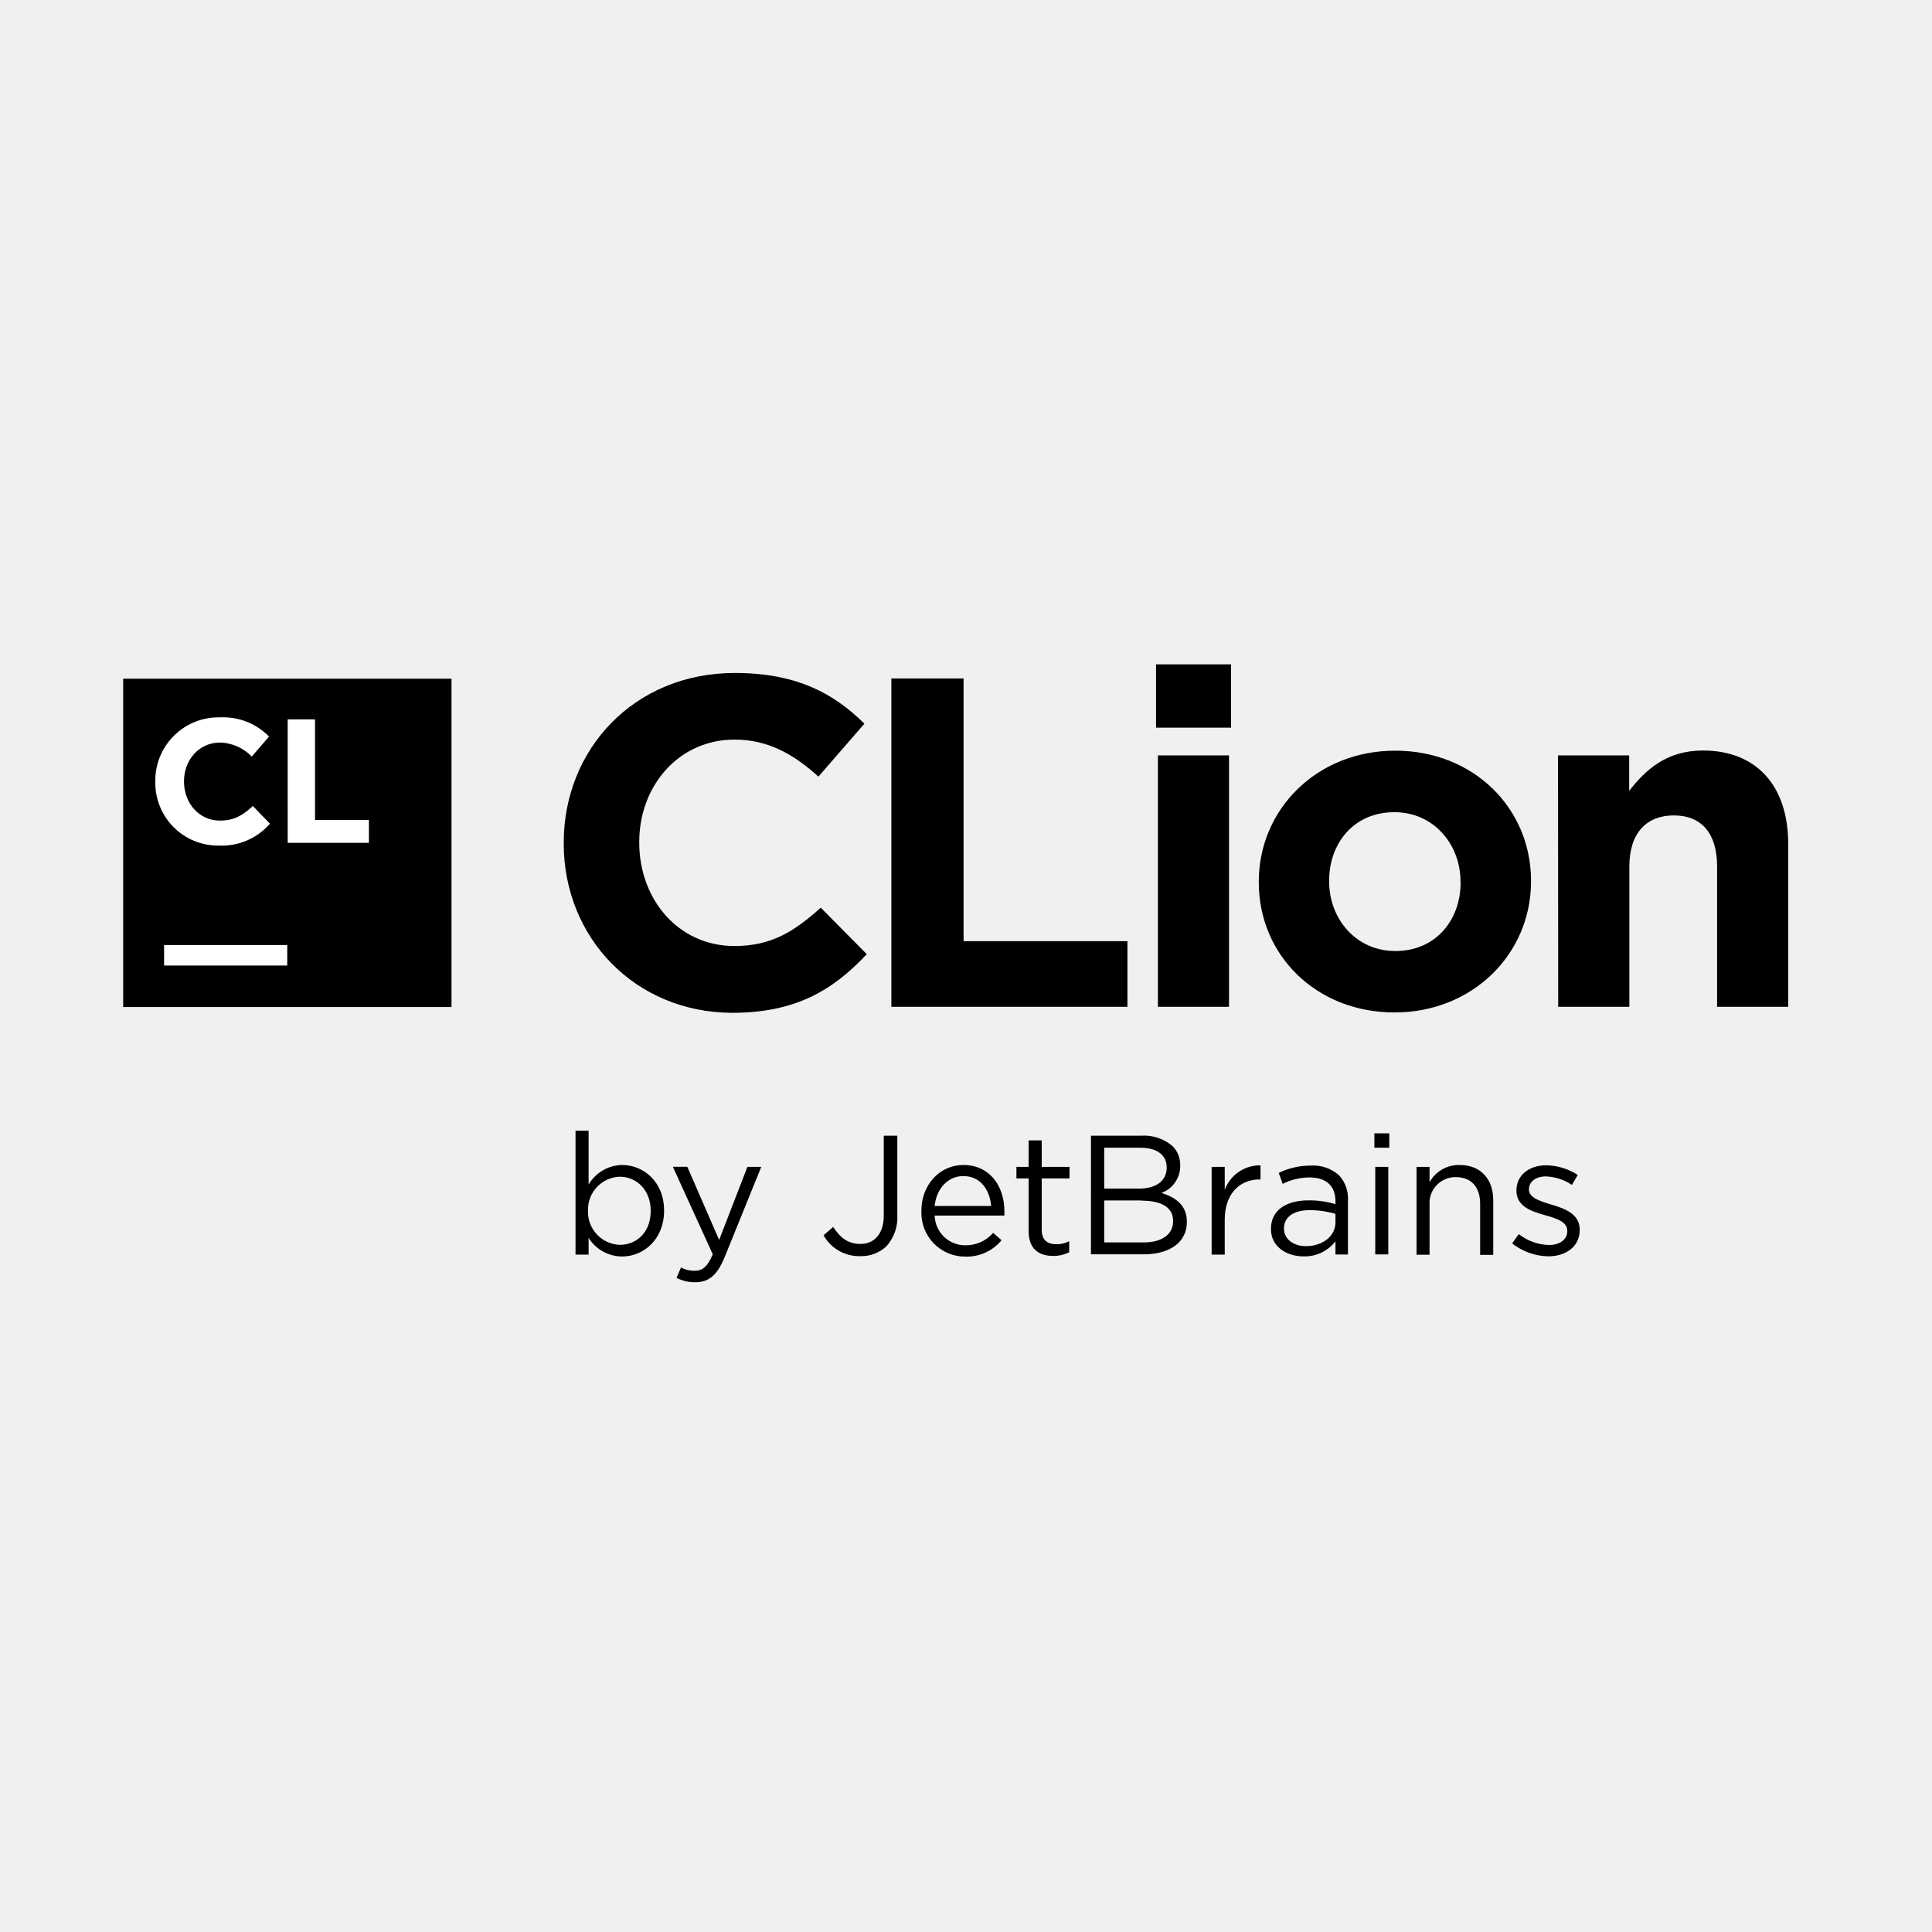
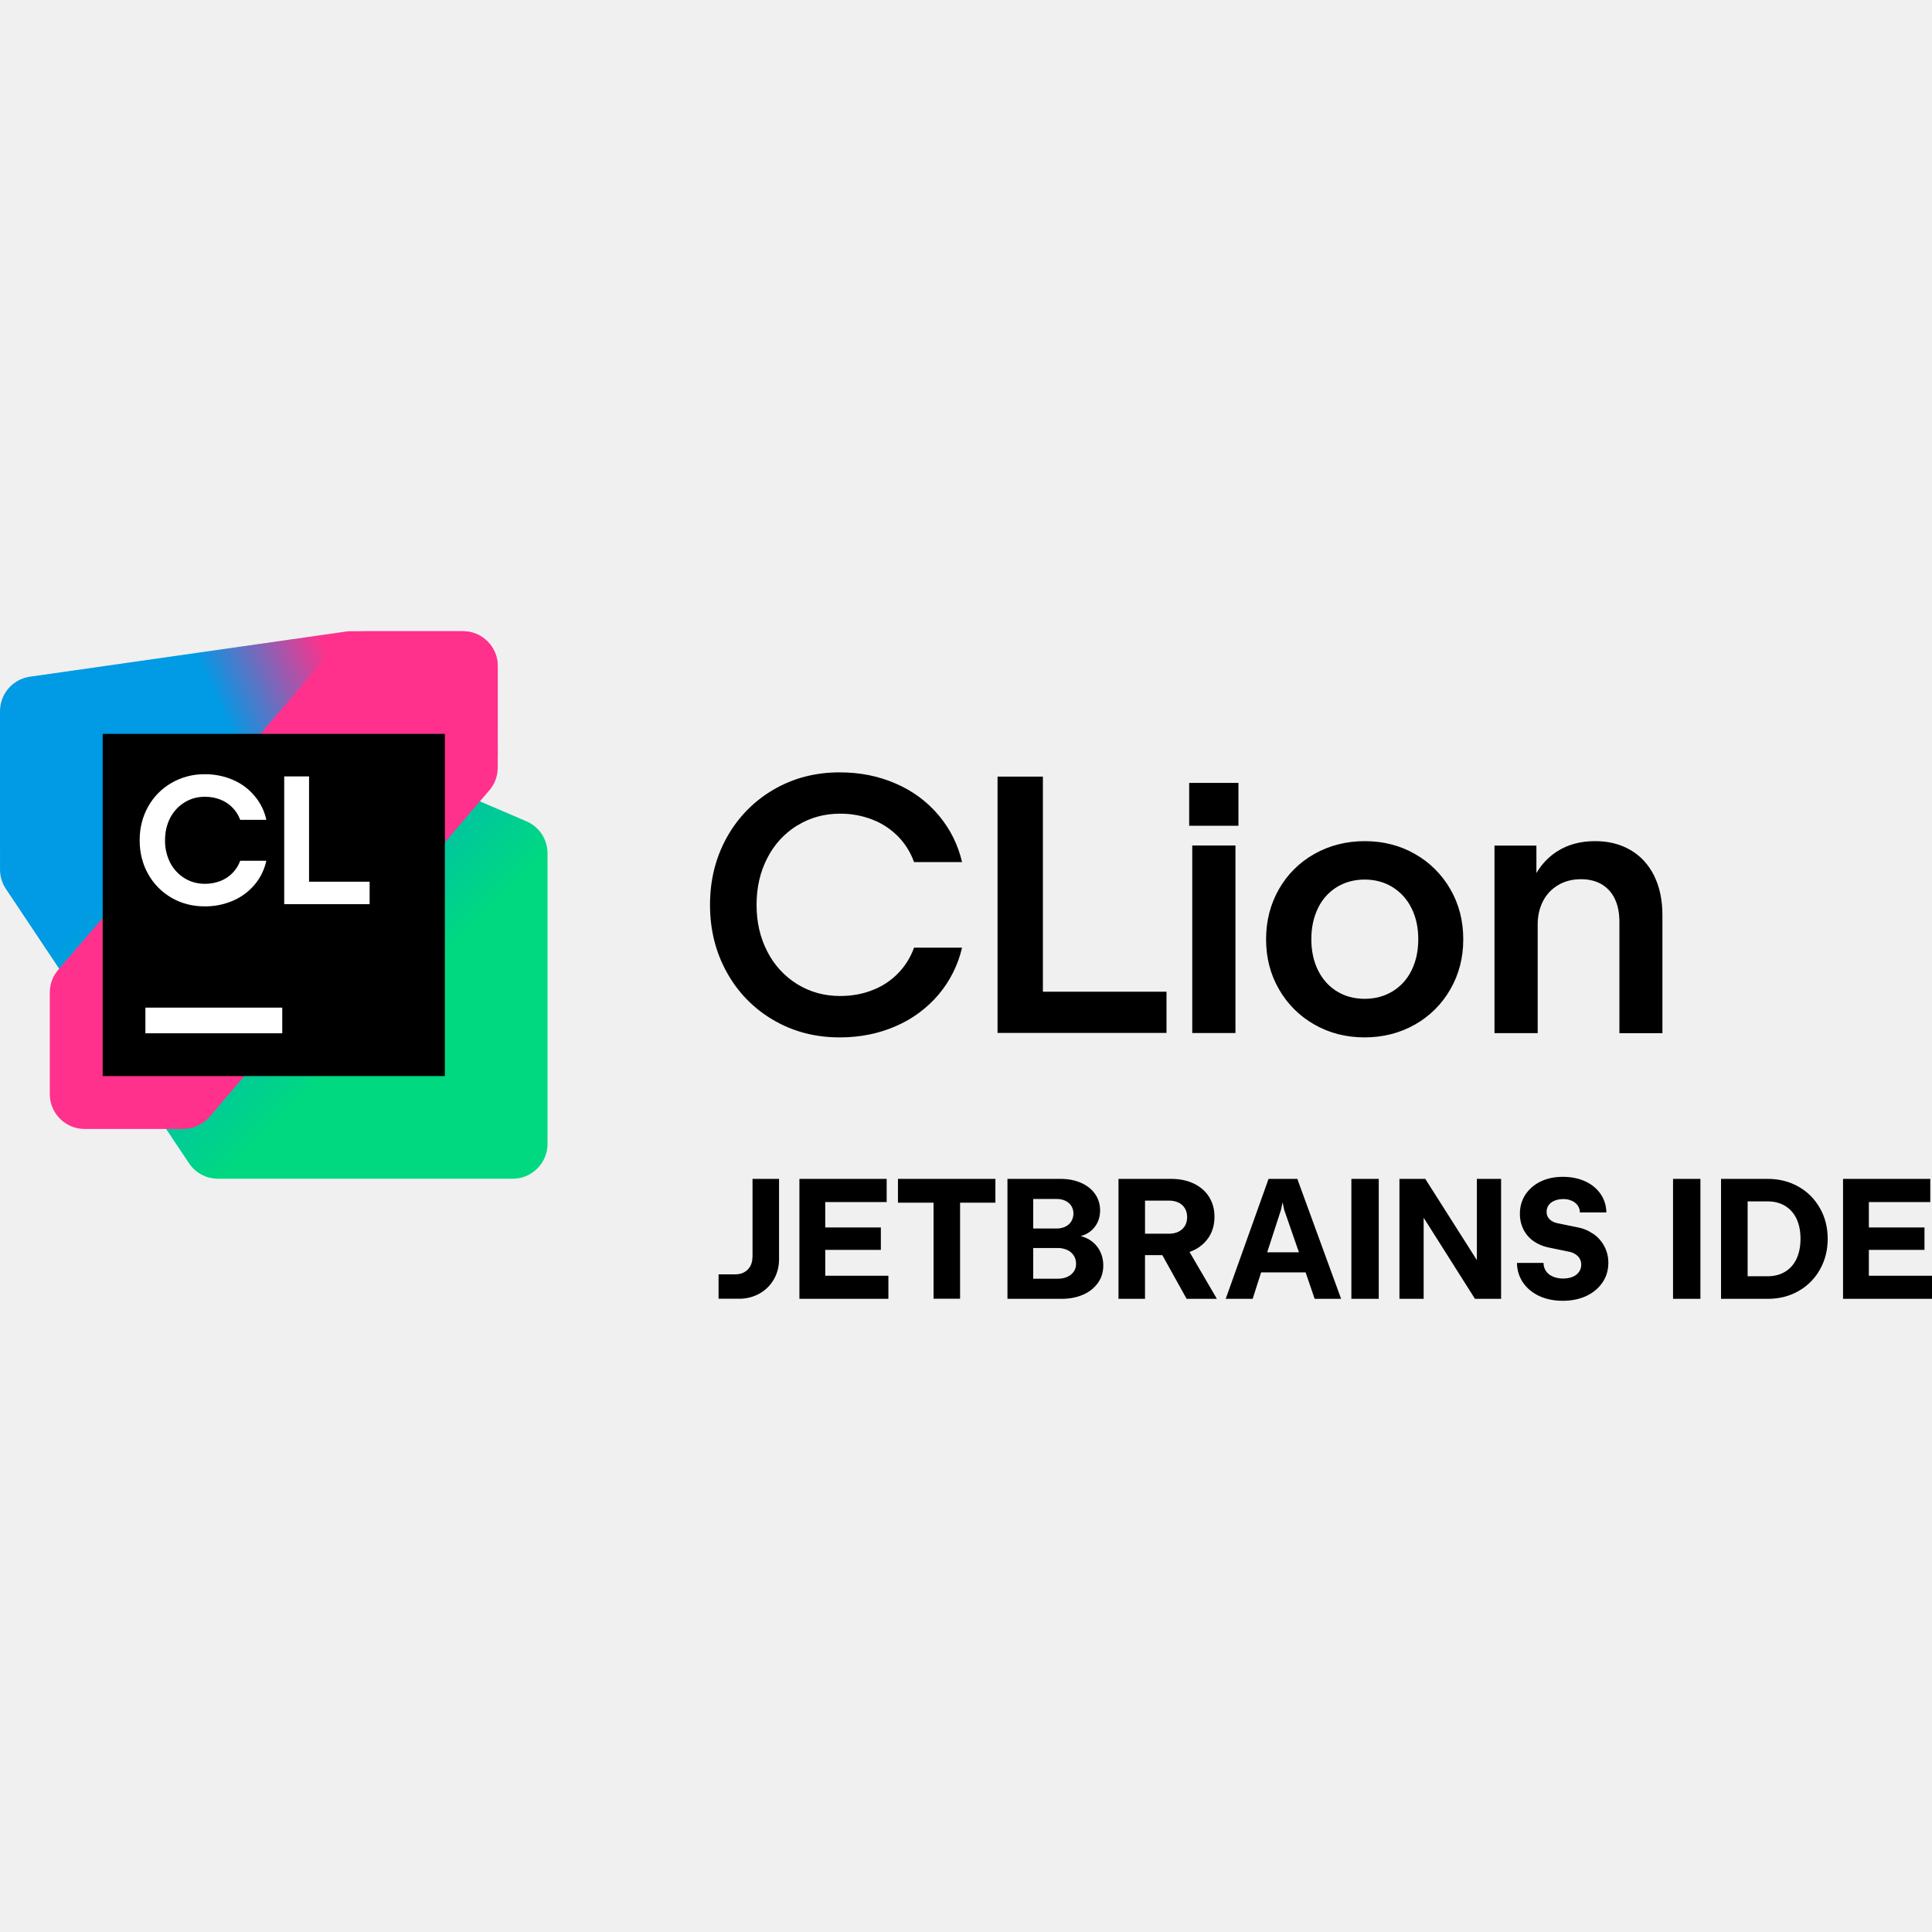
<svg xmlns="http://www.w3.org/2000/svg" viewBox="0 0 128 128">
-   <path d="M8.16 44.965h21.754v21.754H8.16Zm0 0" />
-   <path fill="#fff" d="M10.871 62.61h8.16v1.359h-8.16Zm8.188-14.95h1.812v6.664h3.57v1.516H19.06Zm-8.77 4.145v-.024a4.187 4.187 0 0 1 4.293-4.254 4.25 4.25 0 0 1 3.242 1.27l-1.144 1.328a3.04 3.04 0 0 0-2.102-.93c-1.39 0-2.387 1.153-2.387 2.563v.023c0 1.41.977 2.586 2.387 2.586.938 0 1.516-.363 2.176-.965l1.129 1.168a4.21 4.21 0 0 1-3.38 1.453 4.16 4.16 0 0 1-4.214-4.218" />
-   <path d="M37.348 55.887v-.059c0-6.187 4.66-11.242 11.343-11.242 4.106 0 6.559 1.367 8.579 3.36l-3.047 3.507C52.547 49.93 50.836 49 48.66 49c-3.668 0-6.308 3.043-6.308 6.777v.059c0 3.734 2.578 6.84 6.308 6.84 2.485 0 3.992-.996 5.719-2.54l3.047 3.079c-2.239 2.39-4.715 3.887-8.922 3.887-6.418-.024-11.156-4.965-11.156-11.215m21.707-10.938h4.785v17.406h10.855v4.348h-15.64Zm17.535-.933h4.972v4.195H76.59Zm.125 6.03h4.71v16.657h-4.71Zm6.683 8.419v-.059c0-4.789 3.852-8.672 9.043-8.672 5.196 0 8.993 3.825 8.993 8.61v.062c0 4.785-3.856 8.672-9.047 8.672-5.188 0-8.989-3.805-8.989-8.613m13.364 0v-.059c0-2.457-1.77-4.597-4.38-4.597-2.706 0-4.323 2.078-4.323 4.535v.062c0 2.457 1.773 4.602 4.382 4.602 2.715 0 4.329-2.082 4.329-4.543Zm6.46-8.418h4.716v2.351c1.085-1.402 2.488-2.675 4.878-2.675 3.579 0 5.657 2.363 5.657 6.187v10.793h-4.711V57.41c0-2.234-1.059-3.387-2.864-3.387-1.8 0-2.949 1.153-2.949 3.387v9.293h-4.715ZM38.997 82.012v1.11h-.867v-8.208h.867v3.566a2.62 2.62 0 0 1 2.227-1.296c1.39 0 2.773 1.09 2.773 3.015v.02c0 1.902-1.371 3.027-2.773 3.027-.907 0-1.75-.469-2.227-1.234m4.113-1.778v-.027c0-1.371-.945-2.246-2.047-2.246a2.175 2.175 0 0 0-2.105 2.238v.02a2.18 2.18 0 0 0 2.105 2.254c1.126 0 2.047-.836 2.047-2.239m6.407-2.925h.918L48 83.313c-.5 1.203-1.063 1.64-1.938 1.64a2.6 2.6 0 0 1-1.238-.293l.293-.683c.281.148.594.222.91.214.52 0 .848-.27 1.196-1.09l-2.645-5.8h.957l2.11 4.847Zm5.047 4.53.636-.55c.485.727.98 1.125 1.813 1.125.89 0 1.539-.644 1.539-1.89v-5.282h.898v5.262a2.85 2.85 0 0 1-.726 2.07 2.43 2.43 0 0 1-1.727.649 2.7 2.7 0 0 1-2.434-1.383Zm6.48-1.605v-.027c0-1.672 1.18-3.023 2.789-3.023 1.719 0 2.711 1.375 2.711 3.07q.006.14 0 .281h-4.621a2.025 2.025 0 0 0 2.047 1.969 2.4 2.4 0 0 0 1.828-.82l.558.484a2.99 2.99 0 0 1-2.39 1.086 2.9 2.9 0 0 1-2.11-.883 2.92 2.92 0 0 1-.812-2.137m4.621-.336c-.09-1.062-.695-1.98-1.852-1.98-1.011 0-1.777.84-1.89 1.98Zm2.484 1.684v-3.508h-.808v-.765h.808v-1.754h.868v1.754h1.84v.765h-1.84v3.395c0 .707.39.965.976.965.293.004.582-.067.844-.2v.727a2.2 2.2 0 0 1-1.047.246c-.934.012-1.64-.445-1.64-1.625Zm4.13-6.34h3.35a2.88 2.88 0 0 1 2.06.695c.332.333.511.79.503 1.258v.024a1.89 1.89 0 0 1-1.246 1.816c.93.281 1.688.817 1.688 1.899v.023c0 1.348-1.137 2.145-2.856 2.145h-3.5Zm5.015 2.078c0-.773-.617-1.28-1.742-1.28h-2.395v2.706h2.328c1.067 0 1.813-.48 1.813-1.402Zm-1.652 2.215h-2.485v2.778h2.63c1.187 0 1.933-.528 1.933-1.403v-.027c.011-.84-.703-1.336-2.078-1.336Zm4.632-2.226h.868v1.52c.18-.485.504-.9.93-1.188a2.46 2.46 0 0 1 1.44-.434v.934h-.07c-1.27 0-2.3.91-2.3 2.668v2.312h-.868Zm3.93 4.125v-.028c0-1.226 1.012-1.879 2.484-1.879a6 6 0 0 1 1.79.25v-.183c0-1.051-.641-1.586-1.735-1.586a4 4 0 0 0-1.762.426l-.261-.727a4.84 4.84 0 0 1 2.113-.484 2.57 2.57 0 0 1 1.879.64c.422.461.637 1.075.594 1.7v3.55h-.828v-.875a2.56 2.56 0 0 1-2.106 1c-1.078.008-2.168-.61-2.168-1.804m4.274-.45v-.562a6 6 0 0 0-1.707-.246c-1.09 0-1.704.472-1.704 1.203v.027c0 .723.68 1.156 1.454 1.156 1.09-.003 1.957-.652 1.957-1.578m2.578-5.898h.988v.953h-.988Zm.058 2.223h.864v5.8h-.864Zm2.735 0h.863v1.015a2.21 2.21 0 0 1 1.992-1.14c1.406 0 2.227.945 2.227 2.328v3.625h-.868v-3.39c0-1.09-.582-1.759-1.605-1.759a1.71 1.71 0 0 0-1.27.528 1.7 1.7 0 0 0-.476 1.285v3.328h-.863Zm6.336 5.07.437-.617a3.37 3.37 0 0 0 2.012.722c.699 0 1.203-.359 1.203-.918v-.027c0-.582-.684-.809-1.45-1.023-.91-.258-1.921-.57-1.921-1.637v-.012c0-1 .832-1.664 1.98-1.664a4 4 0 0 1 2.086.64l-.39.66a3.3 3.3 0 0 0-1.72-.562c-.687 0-1.124.364-1.124.844v.024c0 .55.726.765 1.496 1 .898.27 1.867.617 1.867 1.664v.023c0 1.086-.914 1.738-2.07 1.738a3.96 3.96 0 0 1-2.406-.855m0 0" />
+   <defs>
+     <linearGradient id="di-clion-a" x1="3.981" x2="62.687" y1="4.224" y2="62.929" gradientTransform="translate(0 41.819)scale(.56678)" gradientUnits="userSpaceOnUse">
+       <stop offset=".29" stop-color="#009ae5" />
+       <stop offset=".7" stop-color="#00d980" />
+     </linearGradient>
+     <linearGradient id="di-clion-b" x1="56.379" x2="2.753" y1="-.717" y2="24.145" gradientTransform="translate(0 41.819)scale(.56678)" gradientUnits="userSpaceOnUse">
+       <stop offset=".3" stop-color="#ff318c" />
+       <stop offset=".54" stop-color="#009ae5" />
+     </linearGradient>
+   </defs>
+   <path fill-rule="evenodd" d="M55.655 53.908q-1.566 0-2.834.783v-.006a5.4 5.4 0 0 0-1.983 2.16q-.714 1.376-.714 3.1t.714 3.1a5.4 5.4 0 0 0 1.983 2.16q1.268.781 2.834.782c.771 0 1.48-.125 2.143-.386a4.7 4.7 0 0 0 1.7-1.116 4.7 4.7 0 0 0 1.06-1.7h3.18a7.4 7.4 0 0 1-1.548 3.1 7.7 7.7 0 0 1-2.834 2.097q-1.7.748-3.723.748-2.432.001-4.387-1.145a8.2 8.2 0 0 1-3.084-3.151q-1.122-2.008-1.122-4.484t1.122-4.483a8.3 8.3 0 0 1 3.084-3.151q1.963-1.146 4.387-1.145 2.023 0 3.723.748a7.6 7.6 0 0 1 2.834 2.097 7.35 7.35 0 0 1 1.548 3.1h-3.18a4.6 4.6 0 0 0-1.06-1.7 4.8 4.8 0 0 0-1.7-1.116 5.8 5.8 0 0 0-2.143-.392m13.439-2.454h.005l-.005-.005zm0 0H66.09v16.981h11.194v-2.732h-8.19Zm12.758 16.987H78.99V56.017h2.862zm.198-13.733h-3.264v-2.84h3.264zm8.372 1.02c1.218 0 2.33.283 3.321.85a6.23 6.23 0 0 1 2.346 2.335c.573.986.856 2.097.856 3.316q.002 1.828-.856 3.315a6.2 6.2 0 0 1-2.346 2.336c-.998.566-2.12.85-3.338.85-1.219 0-2.33-.284-3.322-.85a6.23 6.23 0 0 1-2.346-2.336c-.573-.986-.856-2.097-.856-3.315q0-1.828.85-3.316a6.15 6.15 0 0 1 2.347-2.335c1.003-.567 2.125-.85 3.344-.85m1.847 9.947a3.3 3.3 0 0 0 1.253-1.394c.295-.601.442-1.276.442-2.052q.002-1.165-.448-2.058a3.36 3.36 0 0 0-1.252-1.394q-.81-.502-1.848-.504c-.691 0-1.31.17-1.848.498a3.3 3.3 0 0 0-1.247 1.395c-.294.6-.442 1.292-.442 2.063 0 .77.148 1.45.442 2.052.295.595.709 1.065 1.247 1.394.533.334 1.157.499 1.848.499s1.315-.17 1.853-.5zm15.746-9.363q1.002.578 1.564 1.683l.006.017q.553 1.098.555 2.63v7.81h-2.85v-7.374q0-.9-.307-1.53a2.2 2.2 0 0 0-.872-.964c-.38-.22-.834-.334-1.361-.334q-.85-.001-1.502.38a2.6 2.6 0 0 0-1.015 1.065c-.238.46-.357.975-.357 1.559v7.192h-2.862V56.023h2.777v1.819c.357-.6.822-1.088 1.389-1.445.708-.448 1.542-.67 2.494-.67q1.337 0 2.34.585zM49.71 83.886q.142-.264.141-.596h.006v-5.186h1.757v5.311q.002.747-.346 1.349-.349.602-.952.94a2.73 2.73 0 0 1-1.366.341h-1.343V84.43h1.105q.34.001.595-.142a1 1 0 0 0 .403-.402m8.649-1.077h-3.684v1.711h4.183v1.53h-5.895v-7.946h5.781v1.536h-4.07v1.684h3.685zm3.491-3.129h-2.358v-1.576h6.456v1.576h-2.34v6.365H61.85zm9.749 2.21c.164.046.317.102.459.176h.006c.323.176.578.414.76.726q.27.467.271 1.054.002.638-.346 1.14a2.3 2.3 0 0 1-.974.781q-.63.282-1.429.284h-3.599v-7.947h3.531q.758.002 1.355.267.594.264.924.742.329.478.328 1.083-.001.527-.249.935a1.7 1.7 0 0 1-.686.635 1.8 1.8 0 0 1-.331.119zm-1.587-2.454h-1.559v1.956h1.559c.215 0 .408-.046.572-.125a.9.9 0 0 0 .391-.346 1 1 0 0 0 .142-.527.92.92 0 0 0-.142-.504.94.94 0 0 0-.39-.335 1.3 1.3 0 0 0-.573-.119m.703 5.158c.181-.085.323-.198.425-.351v.01a.9.9 0 0 0 .153-.526 1 1 0 0 0-.153-.544 1 1 0 0 0-.431-.369 1.5 1.5 0 0 0-.63-.13h-1.626v2.035h1.627c.238 0 .453-.04.635-.125m9.386-2.647a2.43 2.43 0 0 1-1.026.89h-.006c-.08.04-.17.074-.26.108l1.813 3.106h-2.006l-1.61-2.897H75.86v2.897h-1.757v-7.947h3.48q.86-.001 1.513.312.653.315 1.01.884c.237.38.356.81.356 1.315s-.119.952-.362 1.332zm-2.018-.346a1 1 0 0 0 .42-.385v.006a1.13 1.13 0 0 0 .147-.584q-.001-.34-.148-.584a.98.98 0 0 0-.42-.38 1.5 1.5 0 0 0-.64-.13h-1.581v2.193h1.581c.244 0 .46-.045.64-.136zm3.123 4.45 2.84-7.947h1.904l2.902 7.947H87.1l-.6-1.752h-2.948l-.56 1.752zm3.661-5.89-.912 2.806h2.102l-.974-2.805-.108-.51zm6.479 5.89h-1.814v-7.947h1.814zm3.083-7.947 3.412 5.373h.006v-5.373h1.604v7.947h-1.73l-3.4-5.373v5.373h-1.604v-7.947zm10.077 3.208c.403.074.754.227 1.066.448v-.011c.311.226.55.499.725.833.176.334.26.697.26 1.088q-.002.723-.384 1.292-.385.571-1.066.896c-.46.215-.986.323-1.57.323q-.877-.002-1.559-.317c-.453-.21-.81-.51-1.07-.885a2.3 2.3 0 0 1-.403-1.309h1.757q.001.306.164.544.161.237.46.363c.198.085.424.13.668.13q.364-.002.635-.113a.93.93 0 0 0 .42-.323.8.8 0 0 0 .152-.476.78.78 0 0 0-.204-.55 1.1 1.1 0 0 0-.555-.306l-1.429-.295a2.6 2.6 0 0 1-.986-.425 2.1 2.1 0 0 1-.657-.77 2.3 2.3 0 0 1-.233-1.038c0-.476.125-.895.363-1.264a2.5 2.5 0 0 1 1.009-.867c.43-.21.918-.312 1.474-.312s1.054.102 1.485.3q.647.3 1.014.834c.244.351.374.765.386 1.224h-1.757a.8.8 0 0 0-.142-.459.93.93 0 0 0-.391-.312 1.3 1.3 0 0 0-.578-.113c-.216 0-.408.04-.573.108a.9.9 0 0 0-.385.294.76.76 0 0 0-.136.448c0 .193.062.346.187.476s.295.216.504.267zm8.15 4.739h-1.813v-7.947h1.814zm4.467-7.947c.754 0 1.434.176 2.034.516a3.7 3.7 0 0 1 1.417 1.423c.346.6.516 1.286.516 2.035 0 .748-.175 1.428-.516 2.034a3.7 3.7 0 0 1-1.417 1.423c-.606.346-1.28.516-2.034.516h-3.1v-7.947zm1.139 6.156q.495-.298.76-.85v-.006c.175-.369.266-.816.266-1.332s-.09-.964-.267-1.332a1.95 1.95 0 0 0-.759-.85q-.492-.297-1.162-.295h-1.315v4.96h1.315q.67.001 1.162-.295m5.554-1.451v1.711H128v1.53h-5.894v-7.946h5.78v1.536h-4.069v1.684h3.685v1.485z" clip-rule="evenodd" />
+   <path fill="url(#di-clion-a)" d="M36.275 75.786V56.533c0-.923-.55-1.758-1.4-2.121l-21.248-9.108a2.3 2.3 0 0 0-.91-.186H2.31a2.31 2.31 0 0 0-2.308 2.308V57.61c0 .456.135.902.388 1.281l12.13 18.175a2.31 2.31 0 0 0 1.92 1.027l19.526.001a2.31 2.31 0 0 0 2.309-2.308" />
+   <path fill="url(#di-clion-b)" d="M32.977 50.048v-5.92a2.31 2.31 0 0 0-2.308-2.309h-7.42q-.166 0-.327.023l-20.94 2.991a2.31 2.31 0 0 0-1.981 2.285v8.883A2.31 2.31 0 0 0 2.31 58.31l10.507-.003q.374 0 .73-.118l17.852-5.951a2.31 2.31 0 0 0 1.578-2.19" />
+   <path fill="#ff318c" d="m32.977 50.858-.001-6.731a2.31 2.31 0 0 0-2.308-2.308h-6.522a2.31 2.31 0 0 0-1.753.806L3.854 64.255a2.3 2.3 0 0 0-.556 1.502v6.73a2.31 2.31 0 0 0 2.309 2.309h6.523a2.31 2.31 0 0 0 1.752-.806l18.54-21.63c.358-.418.555-.95.555-1.502" />
+   <path d="M29.473 48.62H6.803v22.672h22.67Z" />
+   <path fill="#fff" d="M11.363 59.48q.985.57 2.2.569a4.6 4.6 0 0 0 1.887-.382 3.86 3.86 0 0 0 1.427-1.064q.574-.69.768-1.577h-1.73a2.26 2.26 0 0 1-1.312 1.342 2.8 2.8 0 0 1-1.027.187q-.75 0-1.354-.375a2.6 2.6 0 0 1-.95-1.027 3.2 3.2 0 0 1-.338-1.481q0-.822.338-1.476a2.6 2.6 0 0 1 .95-1.033q.604-.375 1.354-.375.555 0 1.027.187.472.188.805.538.338.346.507.805h1.73a3.6 3.6 0 0 0-.768-1.572 3.8 3.8 0 0 0-1.427-1.07 4.6 4.6 0 0 0-1.886-.381 4.3 4.3 0 0 0-2.201.574 4.1 4.1 0 0 0-1.548 1.572q-.562.997-.562 2.23 0 1.235.562 2.238a4.14 4.14 0 0 0 1.548 1.571m9.113-1.064V51.44H18.83v8.463h5.659v-1.487zM9.633 66.757H18.7v1.7H9.633Z" />
</svg>
